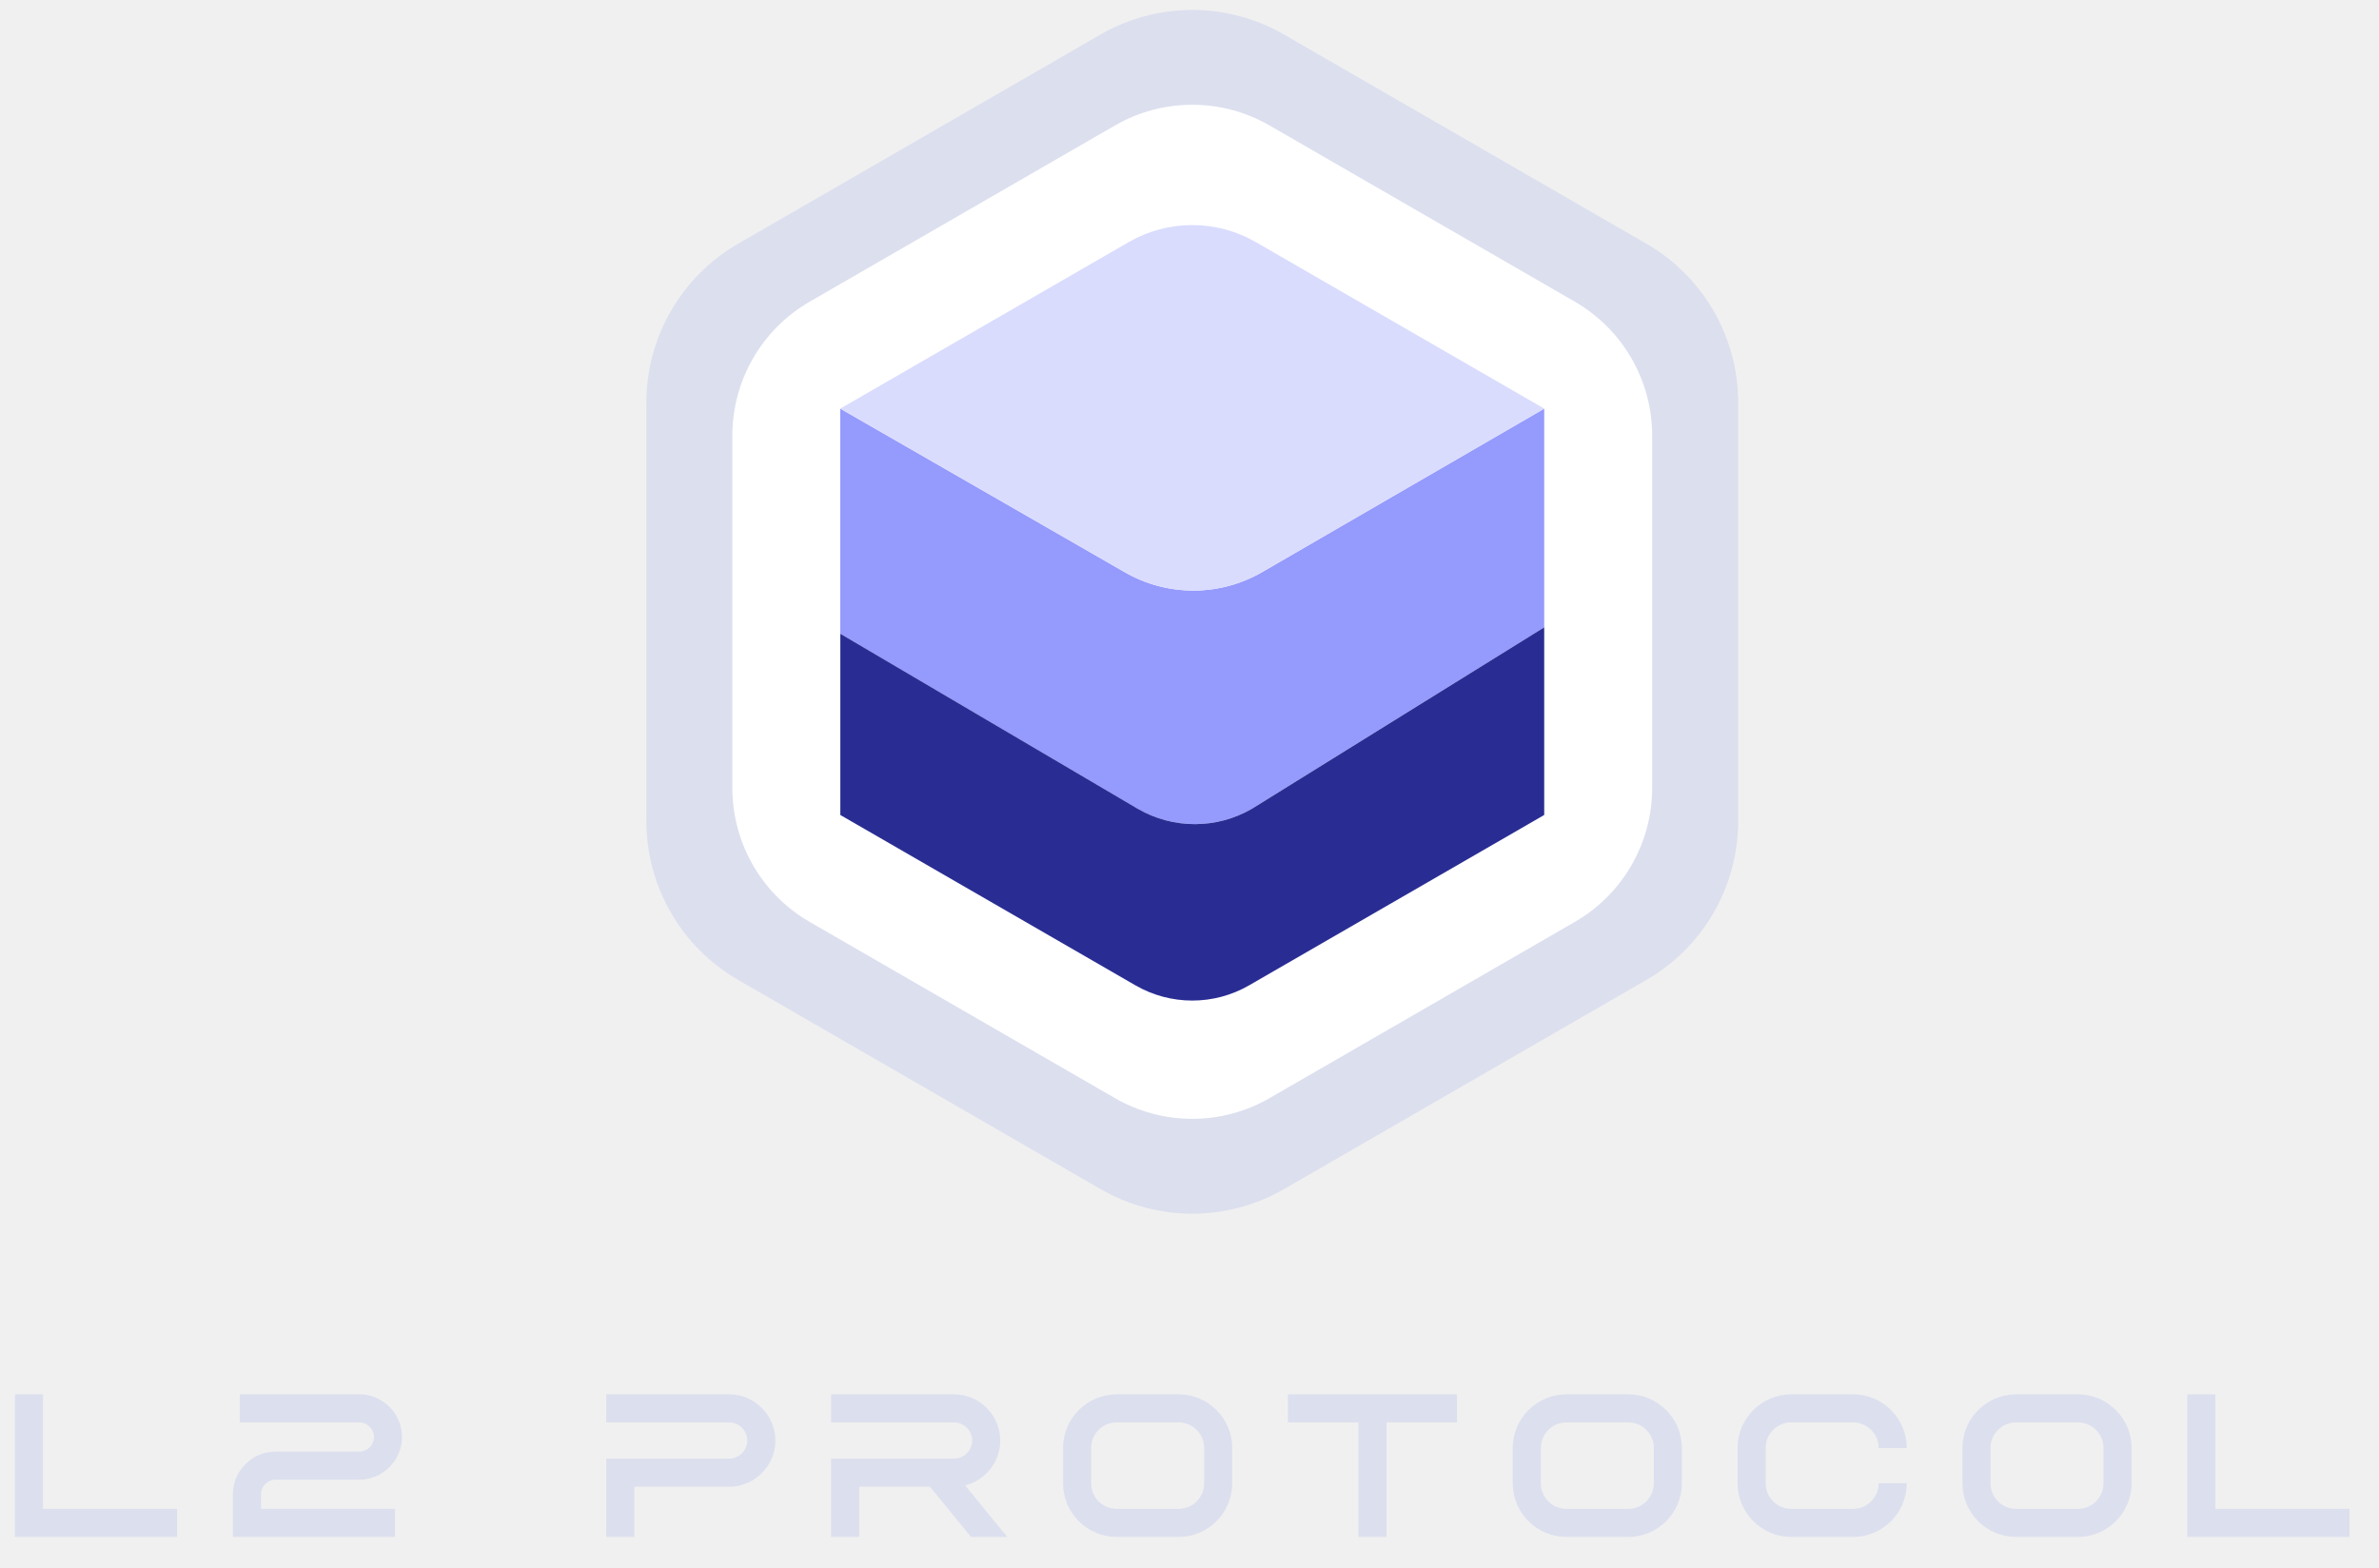
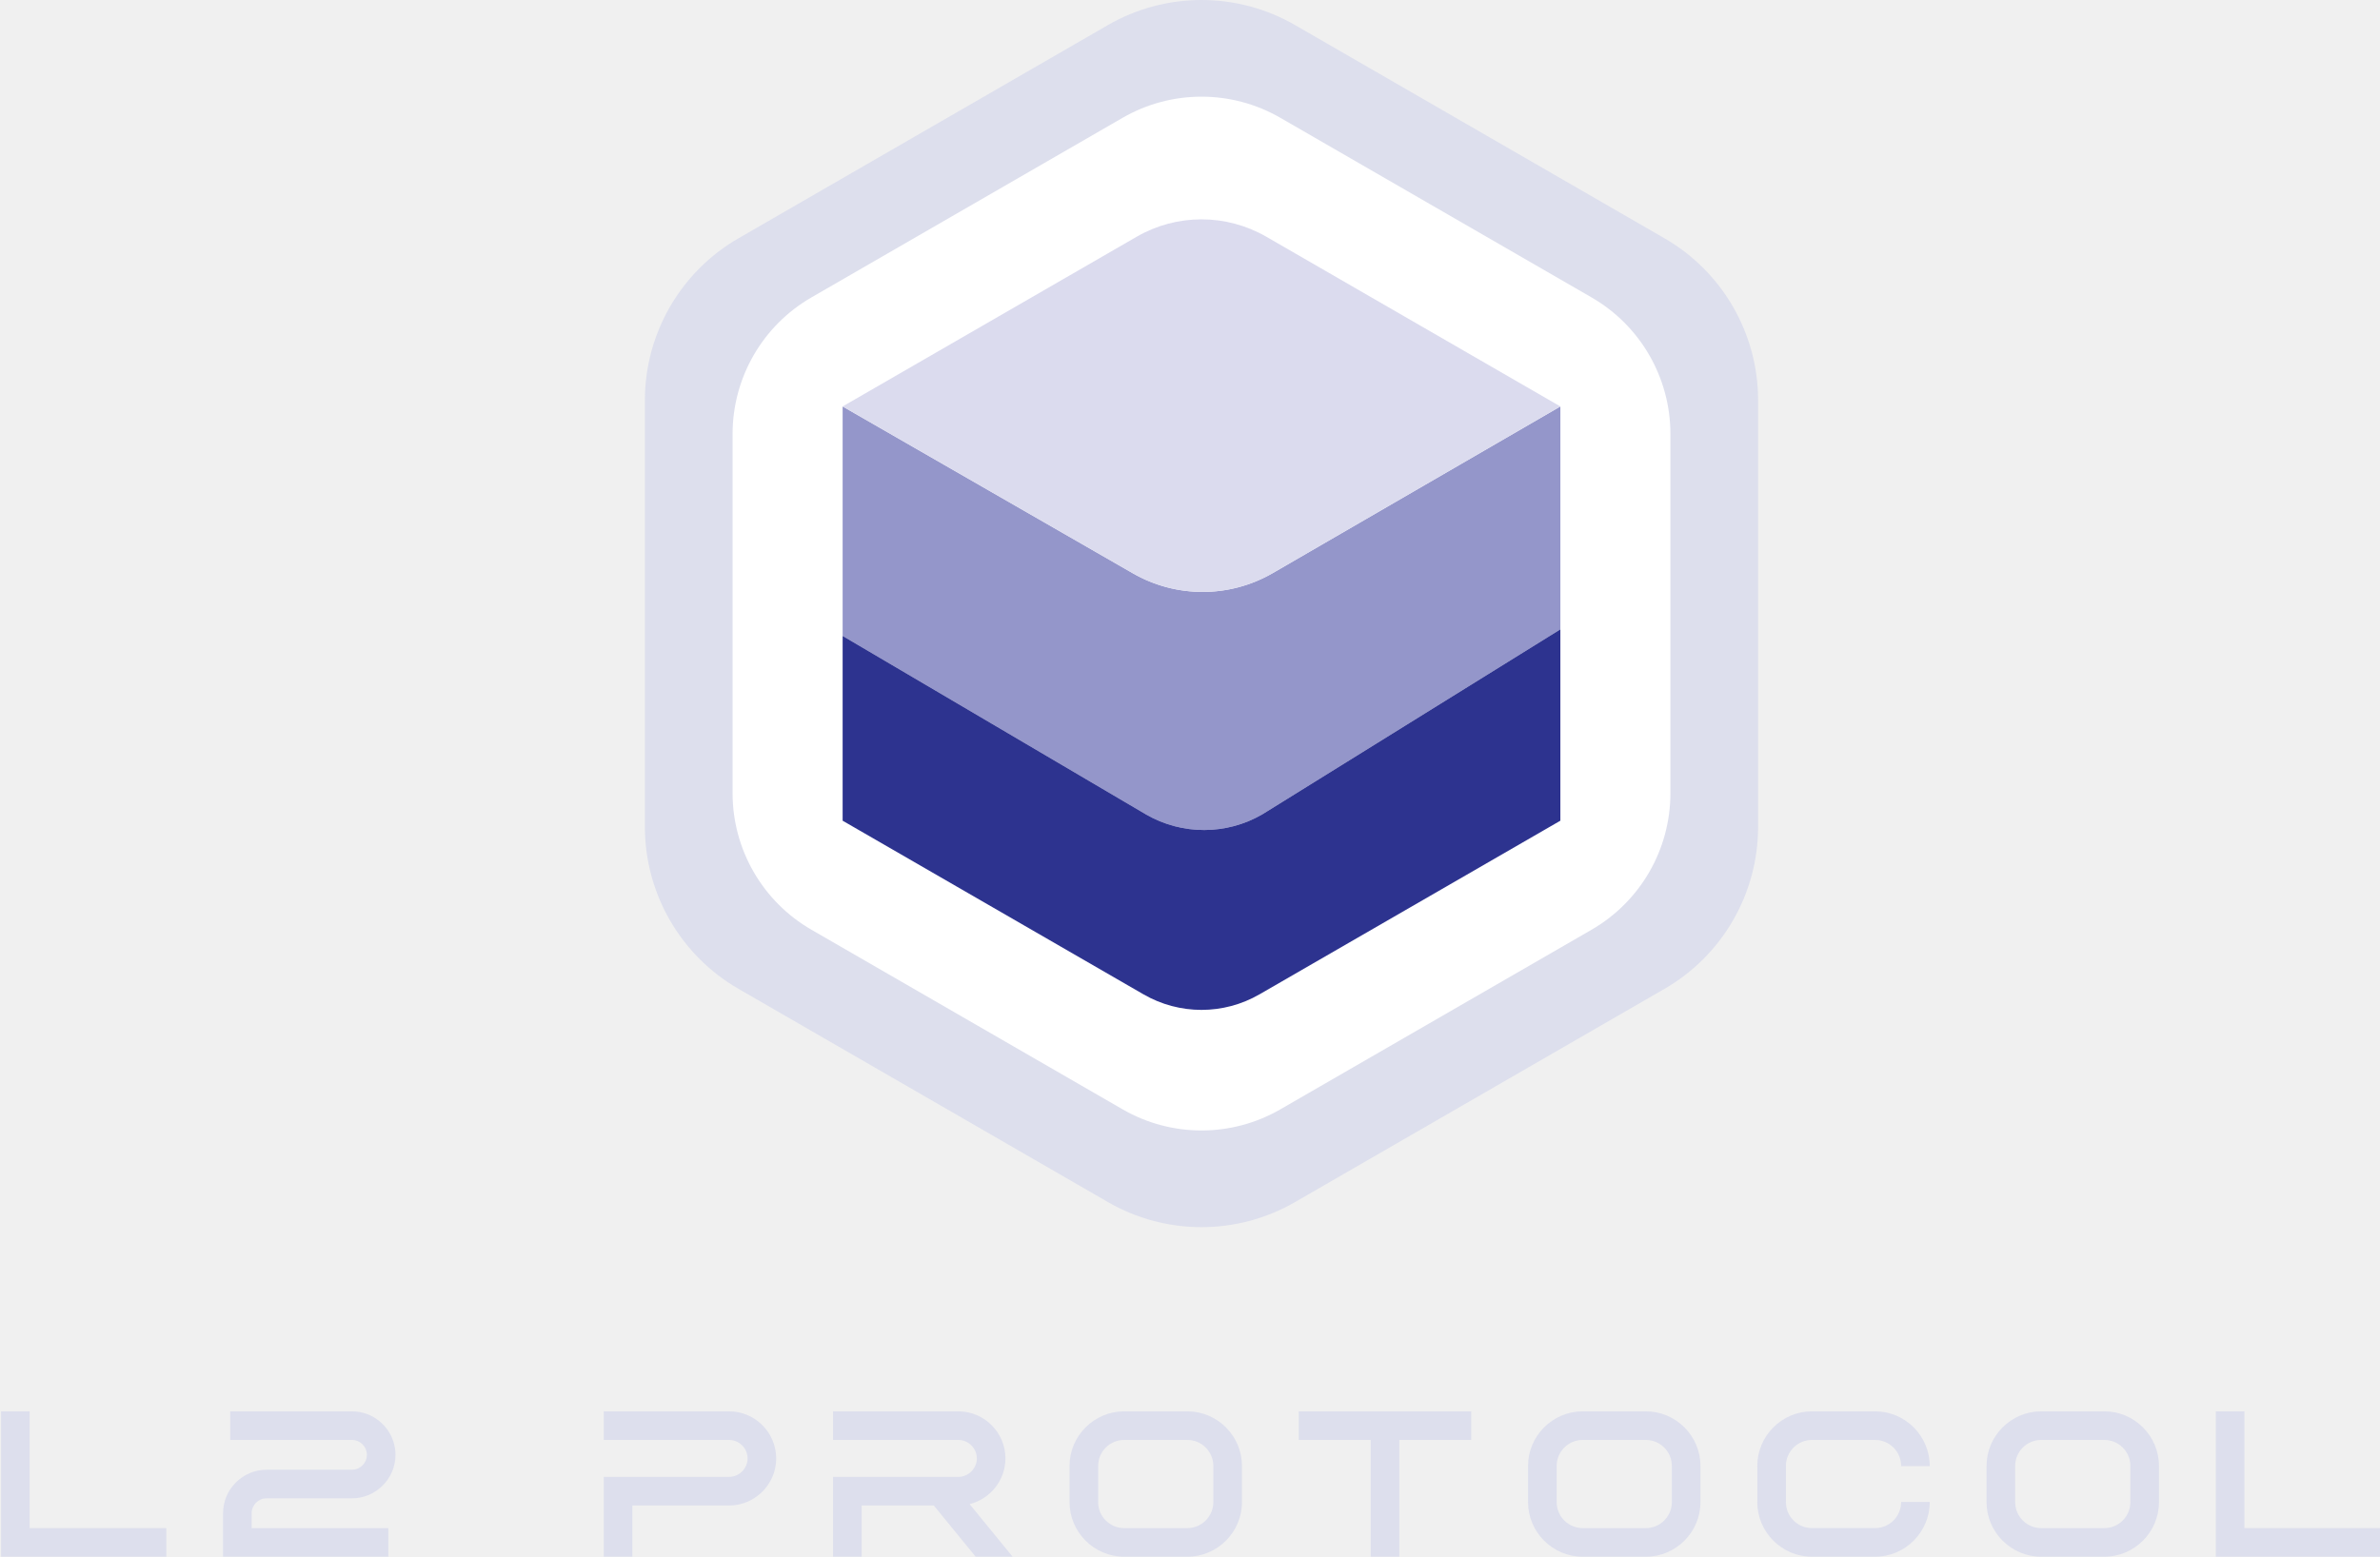
- <svg xmlns="http://www.w3.org/2000/svg" id="Layer_1" version="1.1" viewBox="5 6 880 580">
-   <defs>
-     <style>
-       .st0 {
-         fill: #292d93;
-       }
- 
-       .st1 {
-         fill: #d9dcfd;
-       }
- 
-       .st2 {
-         fill: #dcdfee;
-       }
- 
-       .st3 {
-         fill: #fff;
-       }
- 
-       .st4 {
-         fill: #959afd;
-       }
-     </style>
-   </defs>
+ <svg xmlns="http://www.w3.org/2000/svg" version="1.1" id="Layer_1" x="0px" y="0px" width="685.82px" height="448.71px" viewBox="0 0 685.82 448.71" enable-background="new 0 0 685.82 448.71" xml:space="preserve">
  <g>
-     <path class="st2" d="M70.48,574.6H10.52v-52.75h10.38v42.37h49.58v10.38Z" />
-     <path class="st2" d="M93.74,532.23v-10.38h44.18c1.89,0,3.72.34,5.4.96,6.04,2.22,10.38,8.04,10.38,14.82,0,8.68-7.1,15.78-15.78,15.78h-23.39s-7.6,0-7.6,0c-.03,0-.05,0-.08,0-2.91.04-5.28,2.41-5.32,5.32v5.48h49.58v10.38h-59.96v-15.78c0-8.68,7.1-15.78,15.78-15.78h31.07c2.91-.04,5.28-2.42,5.32-5.32,0-.03,0-.05,0-.08s0-.05,0-.08c-.04-2.94-2.46-5.32-5.4-5.32h-44.18Z" />
-     <path class="st2" d="M229.26,545.63h45.47c3.67,0,6.7-3.04,6.7-6.7s-3.04-6.7-6.7-6.7h-45.47v-10.38h45.47c9.39,0,17.08,7.69,17.08,17.08,0,7.99-5.56,14.74-13,16.58-1.31.33-2.68.5-4.09.5h-35.09v18.59h-10.38v-28.97Z" />
-     <path class="st2" d="M334.64,545.63h23.27c3.67,0,6.7-3.04,6.7-6.7s-3.04-6.7-6.7-6.7h-45.47v-10.38h45.47c9.39,0,17.08,7.69,17.08,17.08,0,7.99-5.56,14.74-13,16.58l15.59,19.09h-13.4l-15.19-18.59h-26.18v18.59h-10.38v-28.97h22.2Z" />
-     <path class="st2" d="M460.79,541.65v13.15c0,10.89-8.91,19.8-19.8,19.8h-22.95c-10.89,0-19.8-8.91-19.8-19.8v-13.15c0-10.89,8.91-19.8,19.8-19.8h22.95c10.89,0,19.8,8.91,19.8,19.8ZM440.99,564.22c5.18,0,9.42-4.24,9.42-9.42v-13.15c0-5.18-4.24-9.42-9.42-9.42h-22.95c-5.18,0-9.42,4.24-9.42,9.42v13.15c0,5.18,4.24,9.42,9.42,9.42h22.95Z" />
-     <path class="st2" d="M543.96,532.23h-26.09v42.37h-10.38v-42.37h-26.09v-10.38h62.55v10.38Z" />
-     <path class="st2" d="M627.13,541.65v13.15c0,10.89-8.91,19.8-19.8,19.8h-22.95c-10.89,0-19.8-8.91-19.8-19.8v-13.15c0-10.89,8.91-19.8,19.8-19.8h22.95c10.89,0,19.8,8.91,19.8,19.8ZM607.33,564.22c5.18,0,9.42-4.24,9.42-9.42v-13.15c0-5.18-4.24-9.42-9.42-9.42h-22.95c-5.18,0-9.42,4.24-9.42,9.42v13.15c0,5.18,4.24,9.42,9.42,9.42h22.95Z" />
-     <path class="st2" d="M699.92,554.8v-.09h10.38v.09c0,10.89-8.91,19.8-19.8,19.8h-22.95c-10.89,0-19.8-8.91-19.8-19.8v-13.15c0-10.89,8.91-19.8,19.8-19.8h22.95c10.89,0,19.8,8.91,19.8,19.8v.09h-10.38v-.09c0-5.18-4.24-9.42-9.42-9.42h-22.95c-5.18,0-9.42,4.24-9.42,9.42v13.15c0,5.18,4.24,9.42,9.42,9.42h22.95c5.18,0,9.42-4.24,9.42-9.42Z" />
-     <path class="st2" d="M793.47,541.65v13.15c0,10.89-8.91,19.8-19.8,19.8h-22.95c-10.89,0-19.8-8.91-19.8-19.8v-13.15c0-10.89,8.91-19.8,19.8-19.8h22.95c10.89,0,19.8,8.91,19.8,19.8ZM773.67,564.22c5.18,0,9.42-4.24,9.42-9.42v-13.15c0-5.18-4.24-9.42-9.42-9.42h-22.95c-5.18,0-9.42,4.24-9.42,9.42v13.15c0,5.18,4.24,9.42,9.42,9.42h22.95Z" />
-     <path class="st2" d="M874.05,574.6h-59.96v-52.75h10.38v42.37h49.58v10.38Z" />
+     <path fill="#DDDFED" d="M47.932,448.715H8.553H0.309v-8.244v-33.656h8.244v33.656h39.379V448.715z" />
+     <path fill="#DDDFED" d="M66.337,415.059v-8.244h35.088c1.505,0,2.951,0.268,4.292,0.762c4.797,1.76,8.244,6.385,8.244,11.773   c0,6.895-5.641,12.537-12.535,12.537H82.851h-6.038c-0.021,0-0.043,0-0.064,0c-2.31,0.033-4.194,1.918-4.228,4.229   c0,0.02,0,0.043,0,0.063v4.293h26.215H111.9v8.244H72.52h-8.244v-8.244v-4.293c0-6.895,5.642-12.535,12.537-12.535h18.573h6.04   c0.021,0,0.042,0,0.063,0c2.311-0.035,4.194-1.918,4.229-4.229c0-0.021,0-0.043,0-0.064s0-0.043,0-0.063   c-0.034-2.332-1.952-4.229-4.292-4.229H72.52H66.337z" />
+     <path fill="#DDDFED" d="M173.982,425.703h8.244h9.392H210.1c2.912,0,5.323-2.412,5.323-5.322c0-2.912-2.412-5.322-5.323-5.322   h-18.482h-9.392h-8.244v-8.244h36.117c7.461,0,13.567,6.104,13.567,13.566c0,6.344-4.414,11.707-10.322,13.172   c-1.041,0.258-2.127,0.395-3.245,0.395h-7.076h-7.961h-7.513h-5.323v14.768h-8.244v-14.768V425.703z" />
+     <path fill="#DDDFED" d="M257.678,425.703h18.483c2.911,0,5.323-2.412,5.323-5.322c0-2.912-2.412-5.322-5.323-5.322h-18.483h-9.391   h-8.245v-8.244h8.245h5.322h22.551c7.462,0,13.566,6.104,13.566,13.566c0,6.344-4.414,11.707-10.323,13.172l12.384,15.162h-10.644   l-12.062-14.768H253.61h-5.322v14.768h-8.245v-14.768v-8.244h8.245H257.678z" />
+     <path fill="#DDDFED" d="M357.884,422.541v10.445c0,8.65-7.077,15.729-15.727,15.729h-18.23c-8.65,0-15.728-7.078-15.728-15.729   v-10.445c0-8.65,7.077-15.727,15.728-15.727h18.23C350.807,406.814,357.884,413.891,357.884,422.541z M342.157,440.471   c4.116,0,7.483-3.367,7.483-7.484v-10.445c0-4.115-3.367-7.482-7.483-7.482h-18.23c-4.116,0-7.483,3.367-7.483,7.482v10.445   c0,4.117,3.367,7.484,7.483,7.484H342.157z" />
+     <path fill="#DDDFED" d="M423.946,415.059h-20.721v33.656h-8.245v-33.656h-20.72v-8.244h20.72h8.245h20.721V415.059z" />
+     <path fill="#DDDFED" d="M490.007,422.541v10.445c0,8.65-7.077,15.729-15.728,15.729H456.05c-8.65,0-15.728-7.078-15.728-15.729   v-10.445c0-8.65,7.077-15.727,15.728-15.727h18.229C482.93,406.814,490.007,413.891,490.007,422.541z M474.279,440.471   c4.116,0,7.483-3.367,7.483-7.484v-10.445c0-4.115-3.367-7.482-7.483-7.482H456.05c-4.116,0-7.483,3.367-7.483,7.482v10.445   c0,4.117,3.367,7.484,7.483,7.484H474.279z" />
+     <path fill="#DDDFED" d="M547.825,432.986v-0.068h8.243v0.068c0,8.65-7.077,15.729-15.728,15.729h-18.229   c-8.65,0-15.729-7.078-15.729-15.729v-10.445c0-8.65,7.078-15.727,15.729-15.727h18.229c8.65,0,15.728,7.076,15.728,15.727v0.07   h-8.243v-0.07c0-4.115-3.367-7.482-7.484-7.482h-18.229c-4.117,0-7.484,3.367-7.484,7.482v10.445c0,4.117,3.367,7.484,7.484,7.484   h18.229C544.458,440.471,547.825,437.104,547.825,432.986z" />
+     <path fill="#DDDFED" d="M622.129,422.541v10.445c0,8.65-7.077,15.729-15.728,15.729h-18.229c-8.65,0-15.728-7.078-15.728-15.729   v-10.445c0-8.65,7.077-15.727,15.728-15.727h18.229C615.052,406.814,622.129,413.891,622.129,422.541z M606.401,440.471   c4.117,0,7.484-3.367,7.484-7.484v-10.445c0-4.115-3.367-7.482-7.484-7.482h-18.229c-4.116,0-7.483,3.367-7.483,7.482v10.445   c0,4.117,3.367,7.484,7.483,7.484H606.401z" />
+     <path fill="#DDDFED" d="M686.13,448.715h-39.38h-8.244v-8.244v-33.656h8.244v33.656h39.38V448.715z" />
  </g>
  <g>
-     <path class="st2" d="M412.08,18.78l-134.03,77.38c-21.01,12.13-33.95,34.54-33.95,58.8v154.77c0,24.26,12.94,46.67,33.95,58.8l134.03,77.38c21.01,12.13,46.89,12.13,67.9,0l134.03-77.38c21.01-12.13,33.95-34.54,33.95-58.8v-154.77c0-24.26-12.94-46.67-33.95-58.8L479.97,18.78c-21.01-12.13-46.89-12.13-67.9,0Z" />
-     <path class="st3" d="M417.42,52.42l-112.92,65.19c-17.7,10.22-28.6,29.1-28.6,49.54v130.38c0,20.44,10.9,39.32,28.6,49.54l112.92,65.19c17.7,10.22,39.5,10.22,57.2,0l112.92-65.19c17.7-10.22,28.6-29.1,28.6-49.54v-130.38c0-20.44-10.9-39.32-28.6-49.54l-112.92-65.19c-17.7-10.22-39.5-10.22-57.2,0Z" />
-     <path class="st4" d="M576.21,157.18v80.89l-108.16,67.15c-13.01,7.53-29.05,7.56-42.08.07l-110.15-64.83v-83.28l105.28,60.55c15.73,9.04,35.09,9.01,50.79-.08l104.32-60.46Z" />
-     <path class="st1" d="M576.21,157.18l-104.32,60.46c-15.7,9.1-35.06,9.13-50.79.08l-105.28-60.55,106.69-61.6c14.55-8.4,32.46-8.4,47.02,0l106.68,61.6Z" />
-     <path class="st0" d="M576.21,238.07v69.44l-109.15,63.02c-13.02,7.52-29.06,7.52-42.07,0l-109.15-63.02v-67.05l110.15,64.83c13.03,7.5,29.07,7.47,42.08-.07l108.16-67.15Z" />
+     <path fill="#DDDFED" d="M319.258,7.226L212.797,68.69c-16.686,9.634-26.965,27.438-26.965,46.705v122.932   c0,19.266,10.279,37.07,26.965,46.703l106.461,61.465c16.686,9.635,37.244,9.635,53.929,0l106.461-61.465   c16.686-9.633,26.965-27.438,26.965-46.703V115.395c0-19.267-10.279-37.07-26.965-46.705L373.188,7.226   C356.502-2.409,335.944-2.409,319.258,7.226" />
+     <path fill="#FFFFFF" d="M323.506,33.951l-89.689,51.781c-14.056,8.116-22.716,23.115-22.716,39.347v103.564   c0,16.23,8.66,31.229,22.716,39.346l89.689,51.781c14.057,8.115,31.376,8.115,45.433,0l89.688-51.781   c14.058-8.117,22.718-23.115,22.718-39.346V125.079c0-16.231-8.66-31.23-22.718-39.347l-89.688-51.781   C354.883,25.834,337.563,25.834,323.506,33.951" />
+     <path fill="#9496CA" d="M449.633,117.158v64.25l-85.907,53.338c-10.331,5.984-23.072,6.008-33.422,0.055l-87.491-51.494v-66.149   l83.624,48.091c12.493,7.183,27.87,7.161,40.338-0.067L449.633,117.158z" />
+     <path fill="#DBDBEE" d="M449.633,117.158l-82.858,48.024c-12.468,7.228-27.845,7.25-40.338,0.067l-83.624-48.091l84.74-48.924   c11.553-6.673,25.786-6.673,37.343,0L449.633,117.158z" />
+     <path fill="#2D338F" d="M449.633,181.408v55.156l-86.701,50.055c-10.339,5.973-23.079,5.973-33.418,0l-86.701-50.055v-53.258   l87.491,51.494c10.351,5.953,23.091,5.93,33.422-0.055L449.633,181.408z" />
  </g>
</svg>
